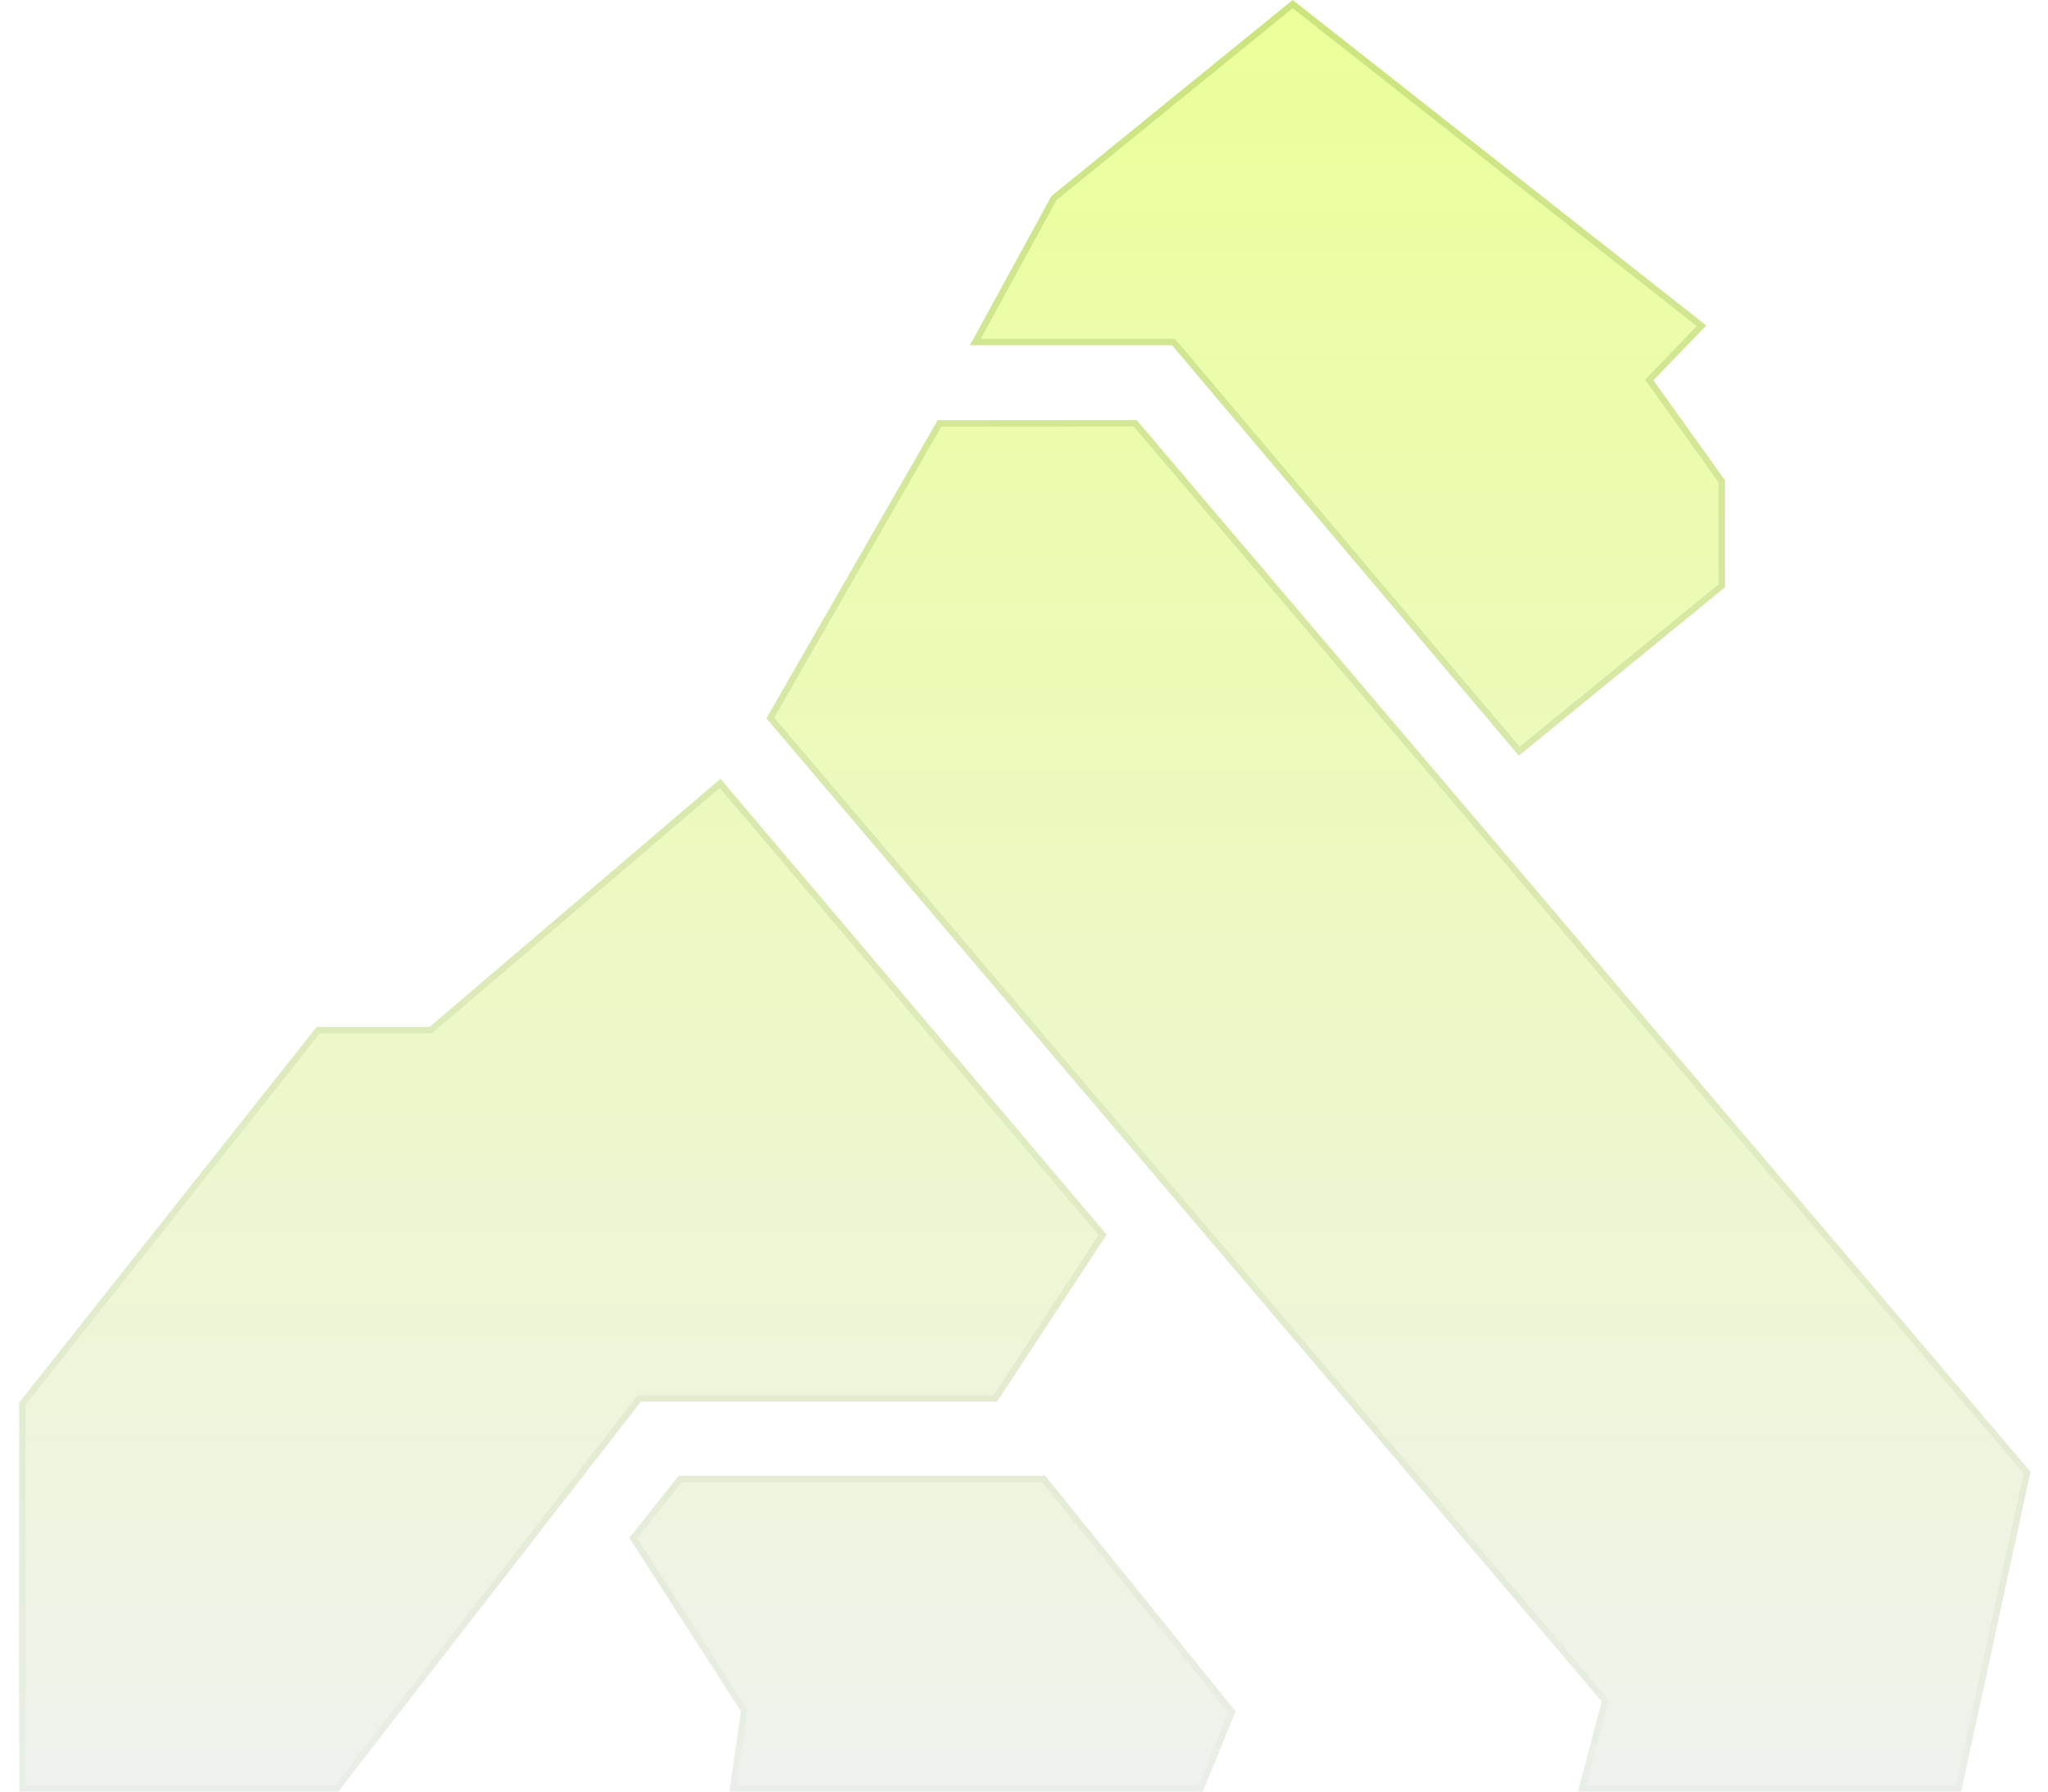
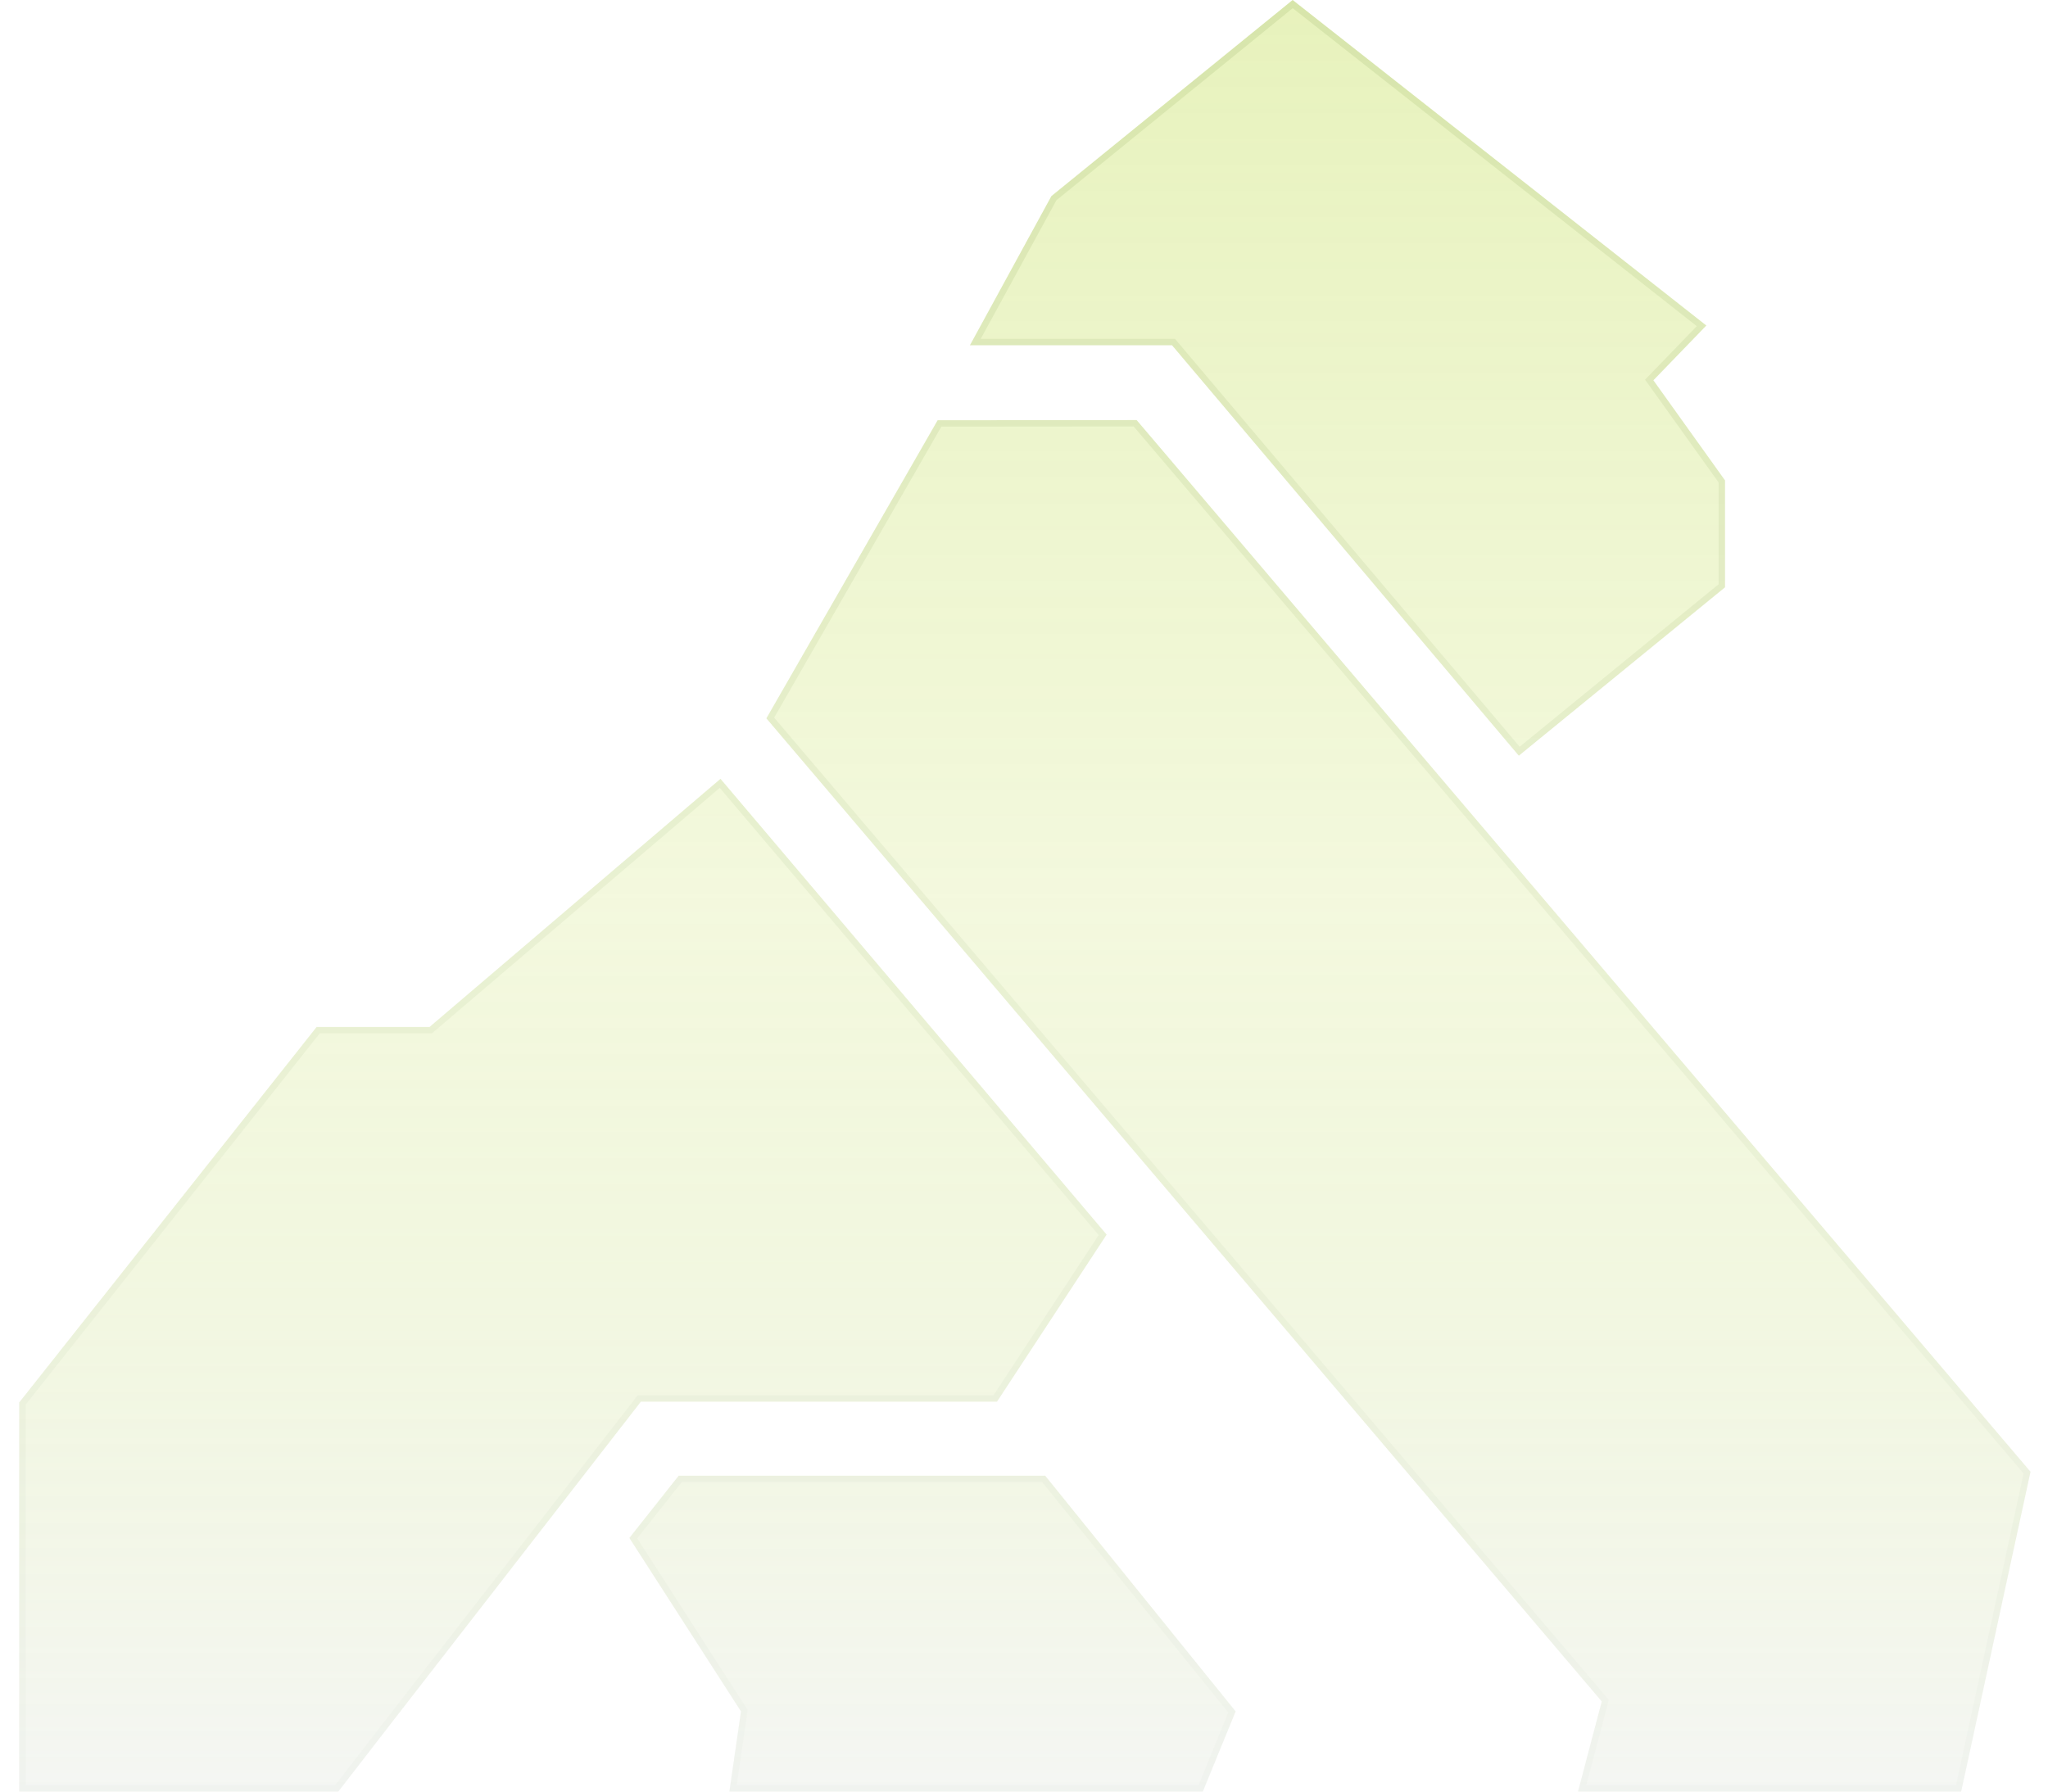
- <svg xmlns="http://www.w3.org/2000/svg" viewBox="0 0 320 280" height="240" fill="none">
-   <path d="M106.048 230.629L98.34 240.36L115.779 267.466L113.961 280H187.944L193.065 267.466L163.308 230.629H106.048Z" fill="url(#paint0_linear_9915_38353)" fill-opacity="0.4" />
-   <path d="M146.509 65.676L119.748 112.27L250.274 265.912L246.561 280H306.433L317.266 230.017L177.598 65.65L146.509 65.676Z" fill="url(#paint1_linear_9915_38353)" fill-opacity="0.4" />
-   <path d="M164.281 30.647L151.554 53.957H183.129L237.316 118.104L269.532 91.788V75.076L258.341 59.434L266.612 50.874L201.977 0L164.281 30.647Z" fill="url(#paint2_linear_9915_38353)" fill-opacity="0.4" />
-   <path d="M67.123 160.495H49.479L3 219.19V280H52.859L61.669 268.612L100.132 219.063H155.779L172.911 192.951L112.578 121.721L67.123 160.495Z" fill="url(#paint3_linear_9915_38353)" fill-opacity="0.4" />
-   <path d="M316.725 230.152L306.03 279.5H247.21L250.758 266.039L250.824 265.787L250.655 265.589L120.356 112.213L146.798 66.175L177.366 66.15L316.725 230.152ZM163.068 231.129L192.49 267.551L187.607 279.5H114.539L116.274 267.538L116.301 267.353L116.199 267.195L98.953 240.39L106.29 231.129H163.068ZM172.288 192.988L155.51 218.562H99.888L99.737 218.756L61.273 268.306V268.307L52.614 279.5H3.5V219.363L49.721 160.995H67.308L67.448 160.875L112.52 122.427L172.288 192.988ZM265.867 50.925L257.981 59.087L257.691 59.386L257.935 59.725L269.032 75.237V91.55L237.381 117.405L183.511 53.634L183.361 53.457H152.396L164.674 30.972L201.981 0.64L265.867 50.925Z" stroke="url(#paint4_linear_9915_38353)" stroke-opacity="0.2" />
+ <svg xmlns="http://www.w3.org/2000/svg" height="240" viewBox="0 0 320 280" fill="none">
+   <path d="M106.048 230.629L98.34 240.36L115.779 267.466L113.961 280H187.944L193.065 267.466L163.308 230.629H106.048Z" fill="url(#paint0_linear_9915_38353)" fill-opacity="0.27" />
+   <path d="M146.509 65.676L119.748 112.27L250.274 265.912L246.561 280H306.433L317.266 230.017L177.598 65.65L146.509 65.676Z" fill="url(#paint1_linear_9915_38353)" fill-opacity="0.27" />
+   <path d="M164.281 30.647L151.554 53.957H183.129L237.316 118.104L269.532 91.788V75.076L258.341 59.434L266.612 50.874L201.977 0L164.281 30.647Z" fill="url(#paint2_linear_9915_38353)" fill-opacity="0.27" />
+   <path d="M67.123 160.495H49.479L3 219.19V280H52.859L61.669 268.612L100.132 219.063H155.779L172.911 192.951L112.578 121.721L67.123 160.495Z" fill="url(#paint3_linear_9915_38353)" fill-opacity="0.27" />
+   <path d="M316.725 230.152L306.03 279.5H247.21L250.758 266.039L250.824 265.787L250.655 265.589L120.356 112.213L146.798 66.175L177.366 66.15L316.725 230.152ZM163.068 231.129L192.49 267.551L187.607 279.5H114.539L116.274 267.538L116.301 267.353L116.199 267.195L98.953 240.39L106.29 231.129H163.068ZM172.288 192.988L155.51 218.562H99.888L99.737 218.756L61.273 268.306V268.307L52.614 279.5H3.5V219.363L49.721 160.995H67.308L67.448 160.875L112.52 122.427L172.288 192.988ZM265.867 50.925L257.981 59.087L257.691 59.386L257.935 59.725L269.032 75.237V91.55L237.381 117.405L183.511 53.634L183.361 53.457H152.396L164.674 30.972L201.981 0.64L265.867 50.925Z" stroke="url(#paint4_linear_9915_38353)" stroke-opacity="0.1" />
  <defs>
    <linearGradient id="paint0_linear_9915_38353" x1="160.133" y1="0" x2="160.133" y2="280" gradientUnits="userSpaceOnUse">
-       <stop stop-color="#CCFF00" />
-       <stop offset="0.5" stop-color="#D1EF66" />
+       <stop stop-color="#A7CF09" />
+       <stop offset="0.5" stop-color="#A7CF08" stop-opacity="0.5" />
      <stop offset="1" stop-color="#D7DED4" />
    </linearGradient>
    <linearGradient id="paint1_linear_9915_38353" x1="160.133" y1="0" x2="160.133" y2="280" gradientUnits="userSpaceOnUse">
-       <stop stop-color="#CCFF00" />
-       <stop offset="0.5" stop-color="#D1EF66" />
+       <stop stop-color="#A7CF09" />
+       <stop offset="0.5" stop-color="#A7CF08" stop-opacity="0.5" />
      <stop offset="1" stop-color="#D7DED4" />
    </linearGradient>
    <linearGradient id="paint2_linear_9915_38353" x1="160.133" y1="0" x2="160.133" y2="280" gradientUnits="userSpaceOnUse">
-       <stop stop-color="#CCFF00" />
-       <stop offset="0.5" stop-color="#D1EF66" />
+       <stop stop-color="#A7CF09" />
+       <stop offset="0.5" stop-color="#A7CF08" stop-opacity="0.5" />
      <stop offset="1" stop-color="#D7DED4" />
    </linearGradient>
    <linearGradient id="paint3_linear_9915_38353" x1="160.133" y1="0" x2="160.133" y2="280" gradientUnits="userSpaceOnUse">
-       <stop stop-color="#CCFF00" />
-       <stop offset="0.5" stop-color="#D1EF66" />
+       <stop stop-color="#A7CF09" />
+       <stop offset="0.5" stop-color="#A7CF08" stop-opacity="0.5" />
      <stop offset="1" stop-color="#D7DED4" />
    </linearGradient>
    <linearGradient id="paint4_linear_9915_38353" x1="160.133" y1="0" x2="160.133" y2="280" gradientUnits="userSpaceOnUse">
      <stop stop-color="#4E780D" />
      <stop offset="1" stop-color="#D7DED4" />
    </linearGradient>
  </defs>
</svg>
